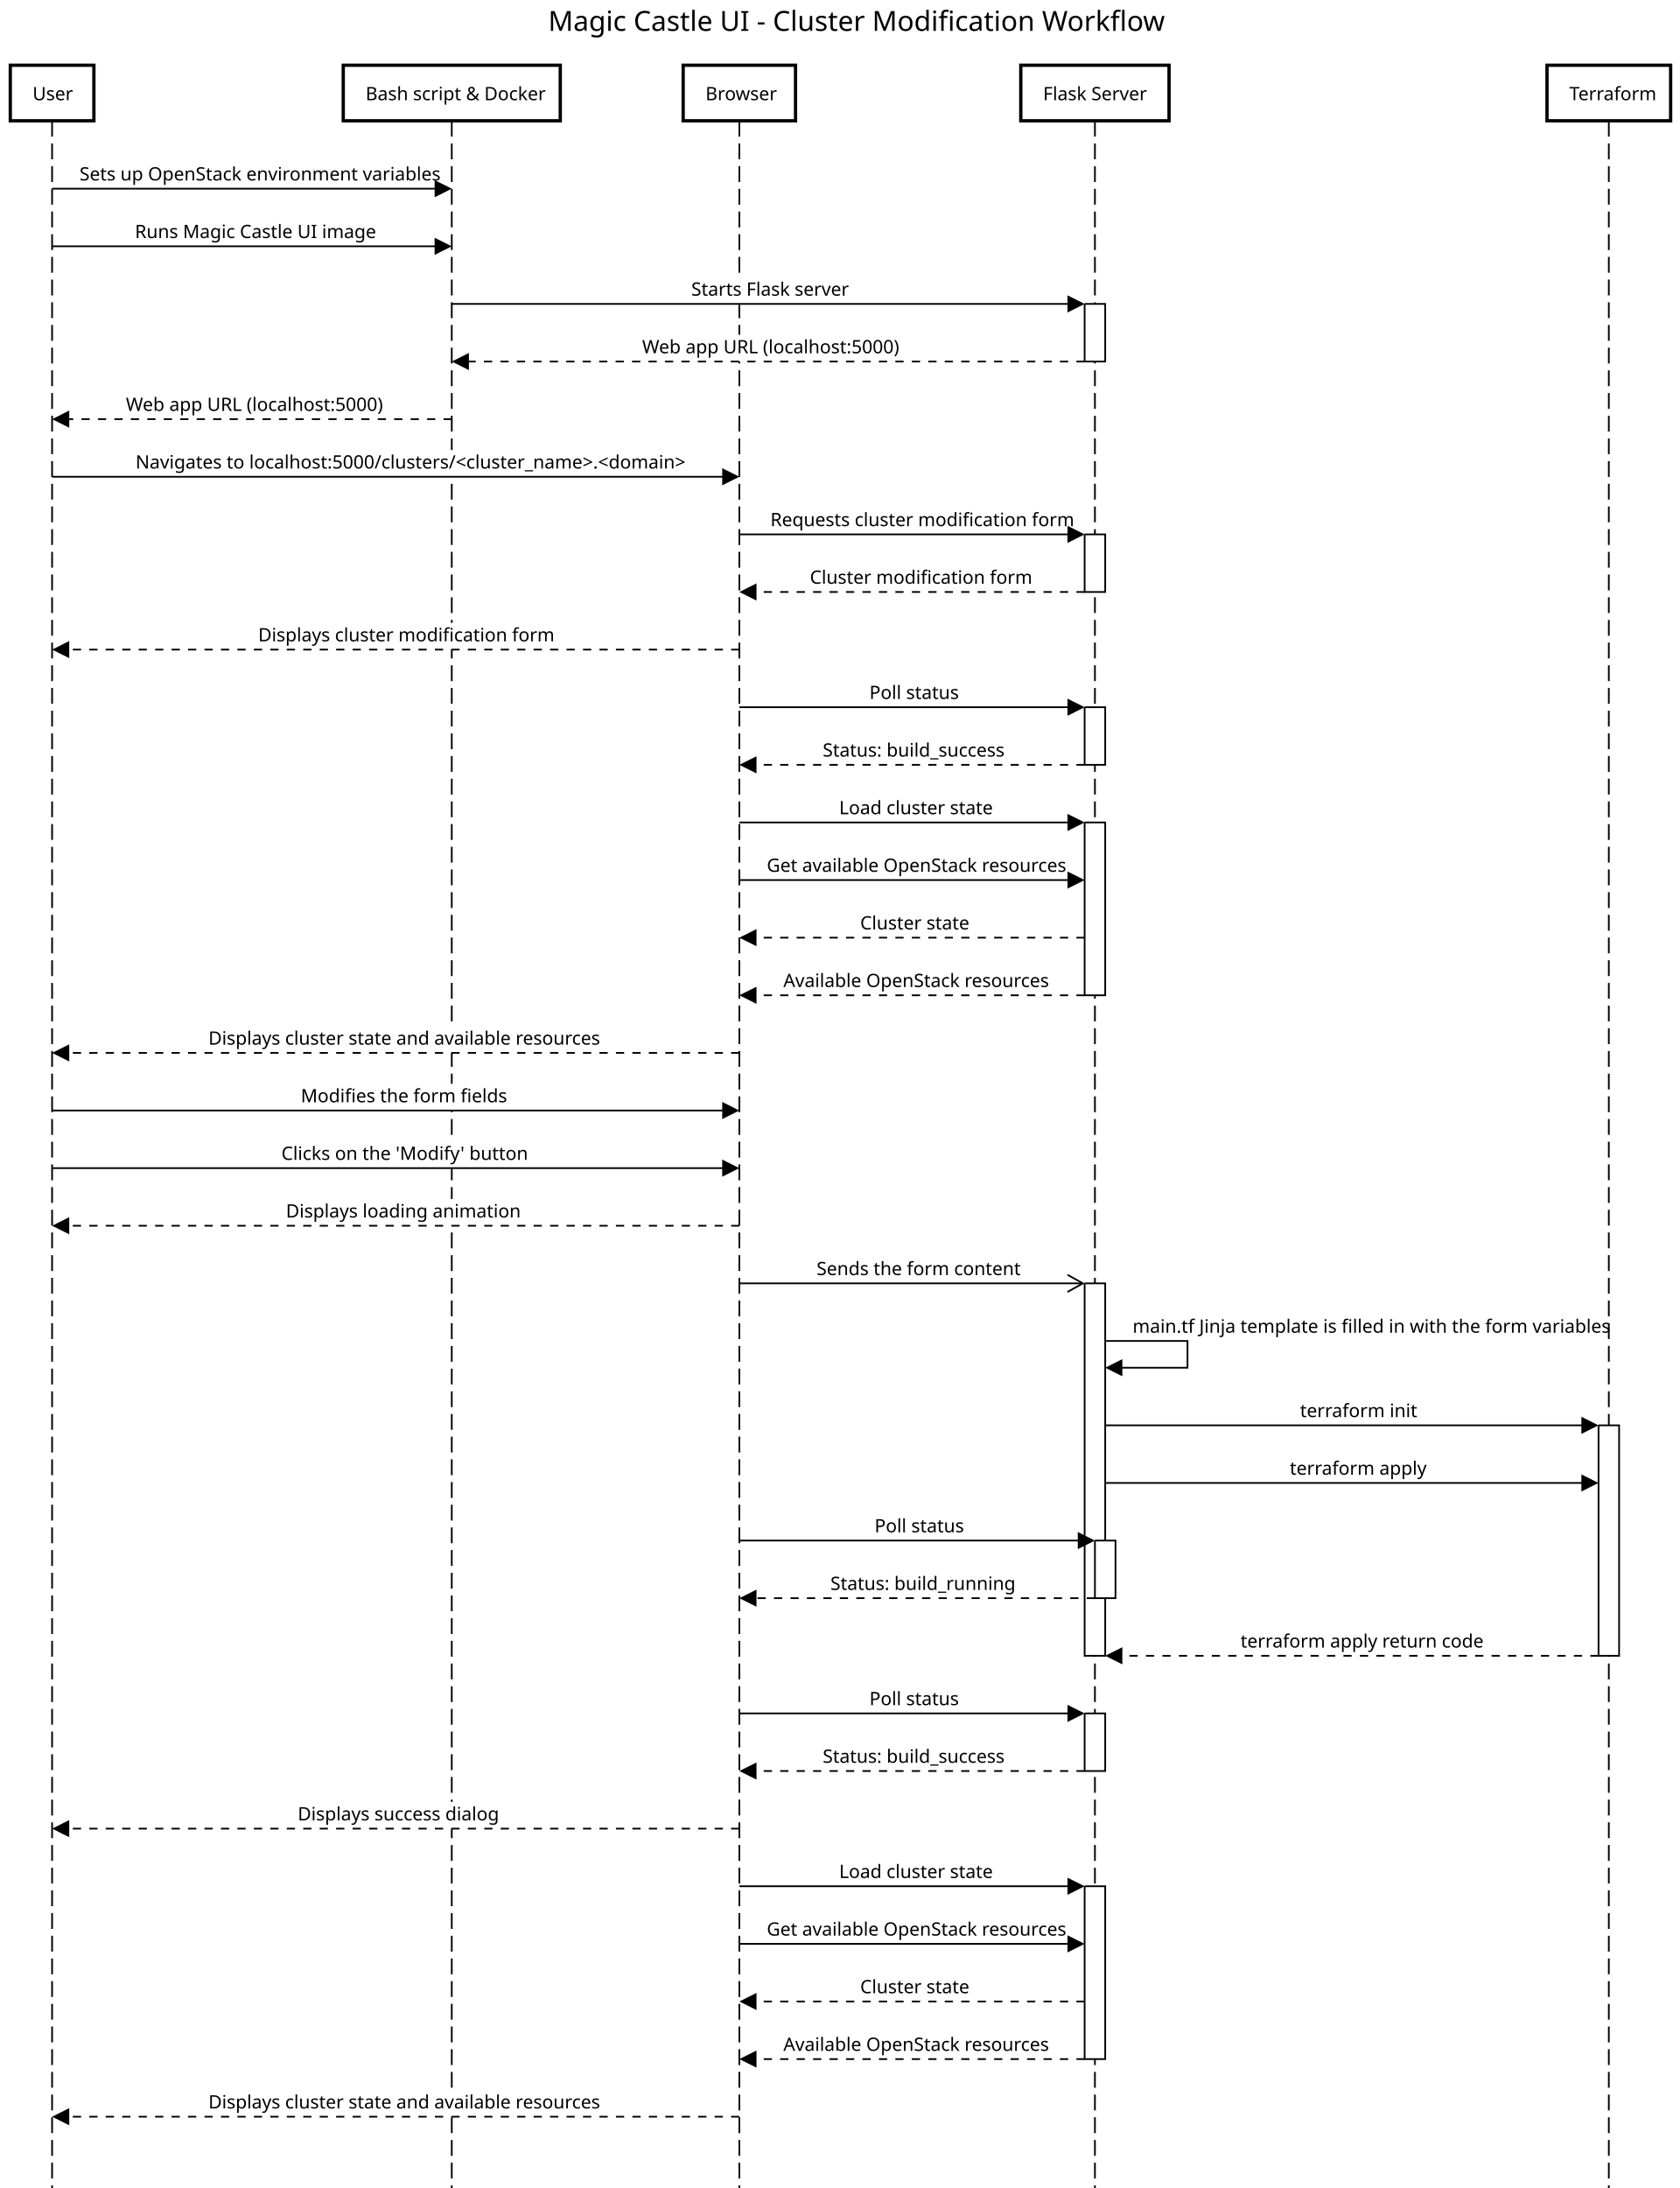
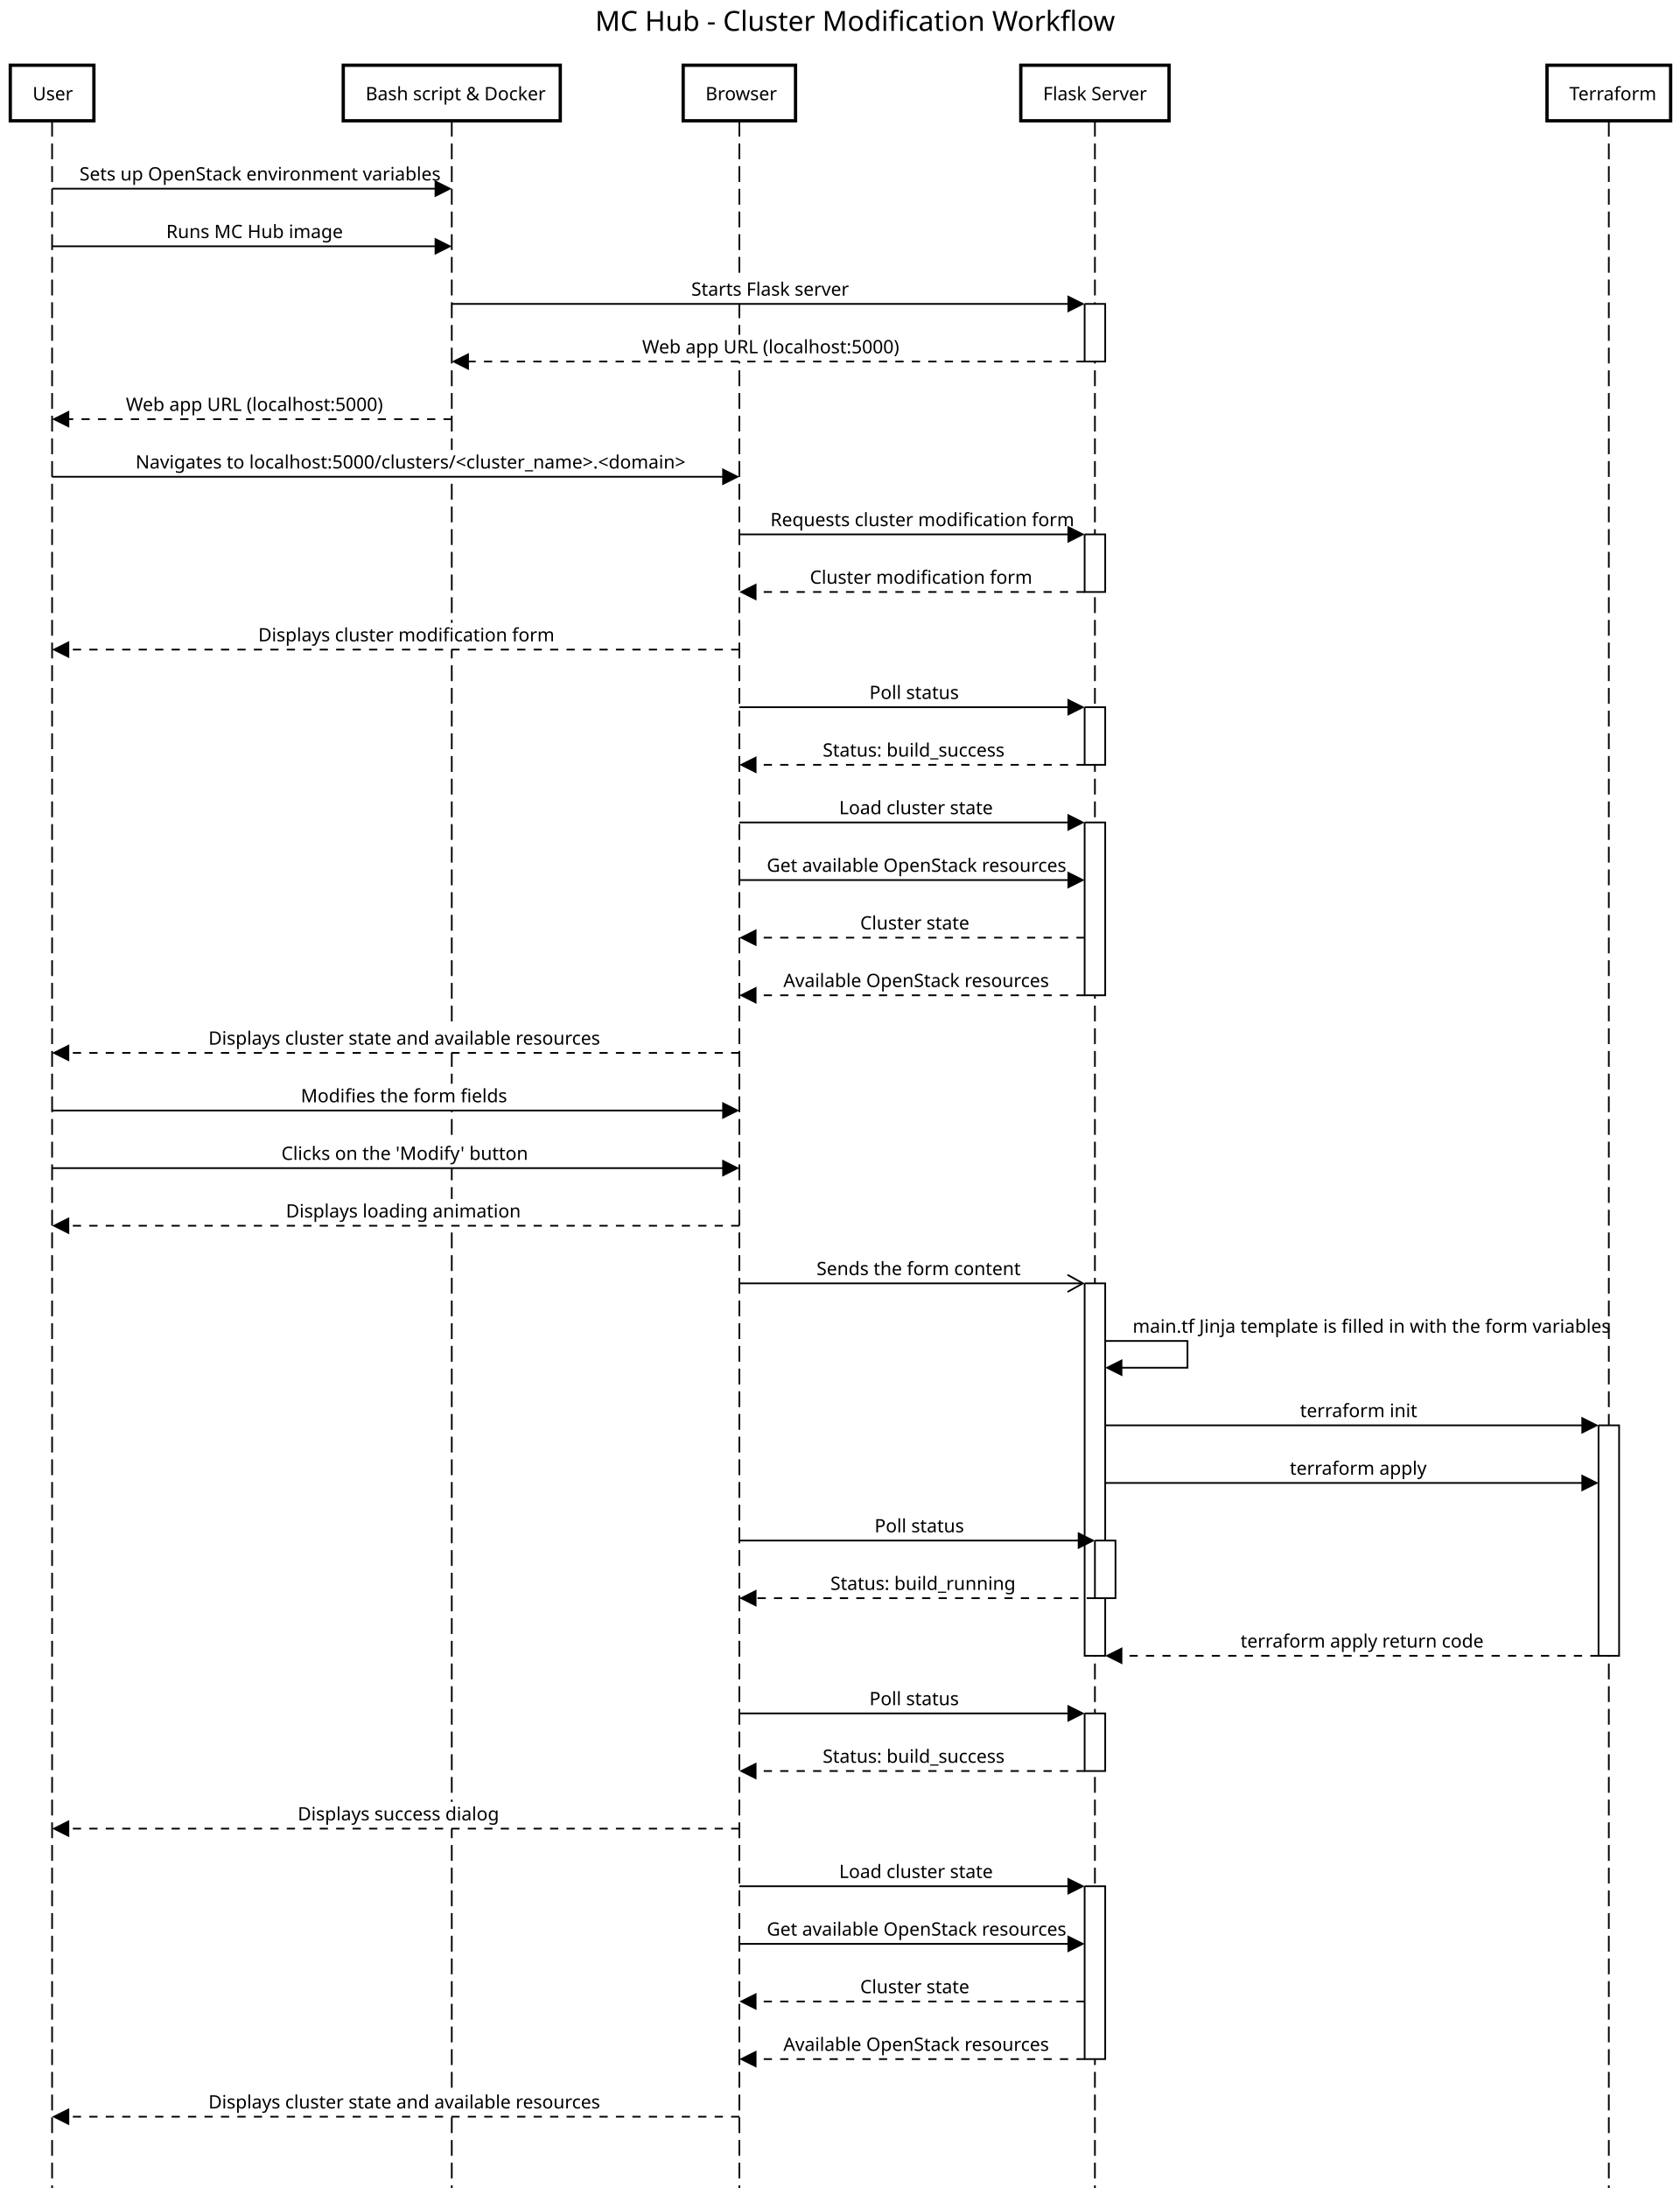
<svg xmlns="http://www.w3.org/2000/svg" version="1.1" width="1334" height="1737">
  <defs />
  <g>
    <g />
    <g />
    <g />
    <g />
    <g />
    <g />
    <g />
    <g />
    <g />
    <g />
    <g />
    <g />
    <g />
    <g />
    <g />
    <g />
    <g />
    <g />
    <g />
    <g />
    <g />
    <g />
    <g />
    <g />
    <g />
    <g />
    <g />
    <g />
    <g />
    <g />
    <g />
    <g />
    <g />
    <g />
    <g>
      <rect fill="white" stroke="none" x="0" y="0" width="1334" height="1737" />
    </g>
    <g>
-       <text fill="black" stroke="none" font-family="sans-serif" font-size="16.5pt" font-style="normal" font-weight="normal" text-decoration="normal" x="435.287" y="24.503" text-anchor="start" dominant-baseline="alphabetic" xml:space="preserve">Magic Castle UI - Cluster Modification Workflow</text>
+       <text fill="black" stroke="none" font-family="sans-serif" font-size="16.5pt" font-style="normal" font-weight="normal" text-decoration="normal" x="472.579" y="24.503" text-anchor="start" dominant-baseline="alphabetic" xml:space="preserve">MC Hub - Cluster Modification Workflow</text>
    </g>
    <g />
    <g>
      <path fill="none" stroke="black" paint-order="fill stroke markers" d=" M 41.367 95.888 L 41.367 1737.576" stroke-miterlimit="10" stroke-width="1.361" stroke-dasharray="12.566,5.445" />
      <path fill="none" stroke="black" paint-order="fill stroke markers" d=" M 358.729 95.888 L 358.729 1737.576" stroke-miterlimit="10" stroke-width="1.361" stroke-dasharray="12.566,5.445" />
      <path fill="none" stroke="black" paint-order="fill stroke markers" d=" M 587.091 95.888 L 587.091 1737.576" stroke-miterlimit="10" stroke-width="1.361" stroke-dasharray="12.566,5.445" />
      <path fill="none" stroke="black" paint-order="fill stroke markers" d=" M 869.427 95.888 L 869.427 1737.576" stroke-miterlimit="10" stroke-width="1.361" stroke-dasharray="12.566,5.445" />
      <path fill="none" stroke="black" paint-order="fill stroke markers" d=" M 1277.493 95.888 L 1277.493 1737.576" stroke-miterlimit="10" stroke-width="1.361" stroke-dasharray="12.566,5.445" />
    </g>
    <g>
      <path fill="none" stroke="none" />
      <g>
        <path fill="white" stroke="black" paint-order="fill stroke markers" d=" M 8.168 51.783 L 74.567 51.783 L 74.567 95.888 L 8.168 95.888 L 8.168 51.783 Z" stroke-miterlimit="10" stroke-width="2.614" stroke-dasharray="" />
      </g>
      <g>
        <g />
        <text fill="black" stroke="none" font-family="sans-serif" font-size="11pt" font-style="normal" font-weight="normal" text-decoration="normal" x="25.891" y="79.552" text-anchor="start" dominant-baseline="alphabetic" xml:space="preserve">User</text>
      </g>
      <path fill="none" stroke="none" />
      <g>
        <path fill="white" stroke="black" paint-order="fill stroke markers" d=" M 272.569 51.783 L 444.888 51.783 L 444.888 95.888 L 272.569 95.888 L 272.569 51.783 Z" stroke-miterlimit="10" stroke-width="2.614" stroke-dasharray="" />
      </g>
      <g>
        <g />
        <text fill="black" stroke="none" font-family="sans-serif" font-size="11pt" font-style="normal" font-weight="normal" text-decoration="normal" x="290.293" y="79.552" text-anchor="start" dominant-baseline="alphabetic" xml:space="preserve">Bash script &amp; Docker</text>
      </g>
      <path fill="none" stroke="none" />
      <g>
        <path fill="white" stroke="black" paint-order="fill stroke markers" d=" M 542.485 51.783 L 631.697 51.783 L 631.697 95.888 L 542.485 95.888 L 542.485 51.783 Z" stroke-miterlimit="10" stroke-width="2.614" stroke-dasharray="" />
      </g>
      <g>
        <g />
        <text fill="black" stroke="none" font-family="sans-serif" font-size="11pt" font-style="normal" font-weight="normal" text-decoration="normal" x="560.208" y="79.552" text-anchor="start" dominant-baseline="alphabetic" xml:space="preserve">Browser</text>
      </g>
      <path fill="none" stroke="none" />
      <g>
        <path fill="white" stroke="black" paint-order="fill stroke markers" d=" M 810.566 51.783 L 928.289 51.783 L 928.289 95.888 L 810.566 95.888 L 810.566 51.783 Z" stroke-miterlimit="10" stroke-width="2.614" stroke-dasharray="" />
      </g>
      <g>
        <g />
        <text fill="black" stroke="none" font-family="sans-serif" font-size="11pt" font-style="normal" font-weight="normal" text-decoration="normal" x="828.289" y="79.552" text-anchor="start" dominant-baseline="alphabetic" xml:space="preserve">Flask Server</text>
      </g>
      <path fill="none" stroke="none" />
      <g>
        <path fill="white" stroke="black" paint-order="fill stroke markers" d=" M 1228.409 51.783 L 1326.577 51.783 L 1326.577 95.888 L 1228.409 95.888 L 1228.409 51.783 Z" stroke-miterlimit="10" stroke-width="2.614" stroke-dasharray="" />
      </g>
      <g>
        <g />
        <text fill="black" stroke="none" font-family="sans-serif" font-size="11pt" font-style="normal" font-weight="normal" text-decoration="normal" x="1246.133" y="79.552" text-anchor="start" dominant-baseline="alphabetic" xml:space="preserve">Terraform</text>
      </g>
    </g>
    <g>
      <path fill="white" stroke="black" paint-order="fill stroke markers" d=" M 861.26 241.271 L 877.595 241.271 L 877.595 287.01 L 861.26 287.01 L 861.26 241.271" stroke-miterlimit="10" stroke-width="1.361" stroke-dasharray="" />
      <path fill="white" stroke="black" paint-order="fill stroke markers" d=" M 861.26 424.225 L 877.595 424.225 L 877.595 469.964 L 861.26 469.964 L 861.26 424.225" stroke-miterlimit="10" stroke-width="1.361" stroke-dasharray="" />
      <path fill="white" stroke="black" paint-order="fill stroke markers" d=" M 861.26 561.441 L 877.595 561.441 L 877.595 607.18 L 861.26 607.18 L 861.26 561.441" stroke-miterlimit="10" stroke-width="1.361" stroke-dasharray="" />
      <path fill="white" stroke="black" paint-order="fill stroke markers" d=" M 861.26 652.918 L 877.595 652.918 L 877.595 790.134 L 861.26 790.134 L 861.26 652.918" stroke-miterlimit="10" stroke-width="1.361" stroke-dasharray="" />
      <path fill="white" stroke="black" paint-order="fill stroke markers" d=" M 861.26 1018.827 L 877.595 1018.827 L 877.595 1314.494 L 861.26 1314.494 L 861.26 1018.827" stroke-miterlimit="10" stroke-width="1.361" stroke-dasharray="" />
      <path fill="white" stroke="black" paint-order="fill stroke markers" d=" M 1269.325 1131.54 L 1285.66 1131.54 L 1285.66 1314.494 L 1269.325 1314.494 L 1269.325 1131.54" stroke-miterlimit="10" stroke-width="1.361" stroke-dasharray="" />
      <path fill="white" stroke="black" paint-order="fill stroke markers" d=" M 869.427 1223.017 L 885.763 1223.017 L 885.763 1268.755 L 869.427 1268.755 L 869.427 1223.017" stroke-miterlimit="10" stroke-width="1.361" stroke-dasharray="" />
      <path fill="white" stroke="black" paint-order="fill stroke markers" d=" M 861.26 1360.232 L 877.595 1360.232 L 877.595 1405.971 L 861.26 1405.971 L 861.26 1360.232" stroke-miterlimit="10" stroke-width="1.361" stroke-dasharray="" />
      <path fill="white" stroke="black" paint-order="fill stroke markers" d=" M 861.26 1497.448 L 877.595 1497.448 L 877.595 1634.664 L 861.26 1634.664 L 861.26 1497.448" stroke-miterlimit="10" stroke-width="1.361" stroke-dasharray="" />
      <g>
        <g>
          <rect fill="white" stroke="none" x="60.697" y="128.558" width="278.701" height="21.236" />
        </g>
        <text fill="black" stroke="none" font-family="sans-serif" font-size="11pt" font-style="normal" font-weight="normal" text-decoration="normal" x="63.148" y="143.26" text-anchor="start" dominant-baseline="alphabetic" xml:space="preserve">Sets up OpenStack environment variables</text>
      </g>
      <g>
        <path fill="none" stroke="black" paint-order="fill stroke markers" d=" M 41.367 149.794 L 356.006 149.794" stroke-miterlimit="10" stroke-width="1.361" stroke-dasharray="" />
        <g transform="translate(358.7288,149.7938) translate(-358.7288,-149.7938)">
          <path fill="black" stroke="none" paint-order="stroke fill markers" d=" M 345.116 142.987 L 358.729 149.794 L 345.116 156.6 Z" />
        </g>
      </g>
      <g>
        <g>
-           <rect fill="white" stroke="none" x="104.717" y="174.297" width="190.663" height="21.236" />
-         </g>
-         <text fill="black" stroke="none" font-family="sans-serif" font-size="11pt" font-style="normal" font-weight="normal" text-decoration="normal" x="107.167" y="188.998" text-anchor="start" dominant-baseline="alphabetic" xml:space="preserve">Runs Magic Castle UI image</text>
+           <rect fill="white" stroke="none" x="129.566" y="174.297" width="140.964" height="21.236" />
+         </g>
+         <text fill="black" stroke="none" font-family="sans-serif" font-size="11pt" font-style="normal" font-weight="normal" text-decoration="normal" x="132.017" y="188.998" text-anchor="start" dominant-baseline="alphabetic" xml:space="preserve">Runs MC Hub image</text>
      </g>
      <g>
        <path fill="none" stroke="black" paint-order="fill stroke markers" d=" M 41.367 195.532 L 356.006 195.532" stroke-miterlimit="10" stroke-width="1.361" stroke-dasharray="" />
        <g transform="translate(358.7288,195.5324) translate(-358.7288,-195.5324)">
          <path fill="black" stroke="none" paint-order="stroke fill markers" d=" M 345.116 188.726 L 358.729 195.532 L 345.116 202.339 Z" />
        </g>
      </g>
      <g>
        <g>
          <rect fill="white" stroke="none" x="546.449" y="220.035" width="127.091" height="21.236" />
        </g>
        <text fill="black" stroke="none" font-family="sans-serif" font-size="11pt" font-style="normal" font-weight="normal" text-decoration="normal" x="548.899" y="234.737" text-anchor="start" dominant-baseline="alphabetic" xml:space="preserve">Starts Flask server</text>
      </g>
      <g>
        <path fill="none" stroke="black" paint-order="fill stroke markers" d=" M 358.729 241.271 L 858.537 241.271" stroke-miterlimit="10" stroke-width="1.361" stroke-dasharray="" />
        <g transform="translate(861.2598,241.271) translate(-861.2598,-241.271)">
          <path fill="black" stroke="none" paint-order="stroke fill markers" d=" M 847.647 234.465 L 861.26 241.271 L 847.647 248.077 Z" />
        </g>
      </g>
      <g>
        <g>
          <rect fill="white" stroke="none" x="507.447" y="265.774" width="205.094" height="21.236" />
        </g>
        <text fill="black" stroke="none" font-family="sans-serif" font-size="11pt" font-style="normal" font-weight="normal" text-decoration="normal" x="509.898" y="280.475" text-anchor="start" dominant-baseline="alphabetic" xml:space="preserve">Web app URL (localhost:5000)</text>
      </g>
      <g>
        <path fill="none" stroke="black" paint-order="fill stroke markers" d=" M 861.26 287.01 L 361.451 287.01" stroke-miterlimit="10" stroke-width="1.361" stroke-dasharray="6.534" />
        <g transform="translate(358.7288,287.0095) translate(-358.7288,-287.0095)">
          <path fill="black" stroke="none" paint-order="stroke fill markers" d=" M 372.341 280.203 L 358.729 287.01 L 372.341 293.816 Z" />
        </g>
      </g>
      <g>
        <g>
          <rect fill="white" stroke="none" x="97.501" y="311.512" width="205.094" height="21.236" />
        </g>
        <text fill="black" stroke="none" font-family="sans-serif" font-size="11pt" font-style="normal" font-weight="normal" text-decoration="normal" x="99.951" y="326.214" text-anchor="start" dominant-baseline="alphabetic" xml:space="preserve">Web app URL (localhost:5000)</text>
      </g>
      <g>
        <path fill="none" stroke="black" paint-order="fill stroke markers" d=" M 358.729 332.748 L 44.09 332.748" stroke-miterlimit="10" stroke-width="1.361" stroke-dasharray="6.534" />
        <g transform="translate(41.36731,332.7481) translate(-41.36731,-332.7481)">
          <path fill="black" stroke="none" paint-order="stroke fill markers" d=" M 54.98 325.942 L 41.367 332.748 L 54.98 339.554 Z" />
        </g>
      </g>
      <g>
        <g>
          <rect fill="white" stroke="none" x="105.197" y="357.251" width="418.064" height="21.236" />
        </g>
        <text fill="black" stroke="none" font-family="sans-serif" font-size="11pt" font-style="normal" font-weight="normal" text-decoration="normal" x="107.647" y="371.953" text-anchor="start" dominant-baseline="alphabetic" xml:space="preserve">Navigates to localhost:5000/clusters/&lt;cluster_name&gt;.&lt;domain&gt;</text>
      </g>
      <g>
        <path fill="none" stroke="black" paint-order="fill stroke markers" d=" M 41.367 378.487 L 584.368 378.487" stroke-miterlimit="10" stroke-width="1.361" stroke-dasharray="" />
        <g transform="translate(587.0909,378.4867) translate(-587.0909,-378.4867)">
          <path fill="black" stroke="none" paint-order="stroke fill markers" d=" M 573.478 371.68 L 587.091 378.487 L 573.478 385.293 Z" />
        </g>
      </g>
      <g>
        <g>
          <rect fill="white" stroke="none" x="609.288" y="402.989" width="229.775" height="21.236" />
        </g>
        <text fill="black" stroke="none" font-family="sans-serif" font-size="11pt" font-style="normal" font-weight="normal" text-decoration="normal" x="611.738" y="417.691" text-anchor="start" dominant-baseline="alphabetic" xml:space="preserve">Requests cluster modification form</text>
      </g>
      <g>
        <path fill="none" stroke="black" paint-order="fill stroke markers" d=" M 587.091 424.225 L 858.537 424.225" stroke-miterlimit="10" stroke-width="1.361" stroke-dasharray="" />
        <g transform="translate(861.2598,424.2252) translate(-861.2598,-424.2252)">
          <path fill="black" stroke="none" paint-order="stroke fill markers" d=" M 847.647 417.419 L 861.26 424.225 L 847.647 431.032 Z" />
        </g>
      </g>
      <g>
        <g>
          <rect fill="white" stroke="none" x="640.662" y="448.728" width="167.026" height="21.236" />
        </g>
        <text fill="black" stroke="none" font-family="sans-serif" font-size="11pt" font-style="normal" font-weight="normal" text-decoration="normal" x="643.112" y="463.43" text-anchor="start" dominant-baseline="alphabetic" xml:space="preserve">Cluster modification form</text>
      </g>
      <g>
        <path fill="none" stroke="black" paint-order="fill stroke markers" d=" M 861.26 469.964 L 589.813 469.964" stroke-miterlimit="10" stroke-width="1.361" stroke-dasharray="6.534" />
        <g transform="translate(587.0909,469.9638) translate(-587.0909,-469.9638)">
          <path fill="black" stroke="none" paint-order="stroke fill markers" d=" M 600.704 463.157 L 587.091 469.964 L 600.704 476.77 Z" />
        </g>
      </g>
      <g>
        <g>
          <rect fill="white" stroke="none" x="202.609" y="494.467" width="223.24" height="21.236" />
        </g>
        <text fill="black" stroke="none" font-family="sans-serif" font-size="11pt" font-style="normal" font-weight="normal" text-decoration="normal" x="205.06" y="509.168" text-anchor="start" dominant-baseline="alphabetic" xml:space="preserve">Displays cluster modification form</text>
      </g>
      <g>
        <path fill="none" stroke="black" paint-order="fill stroke markers" d=" M 587.091 515.702 L 44.09 515.702" stroke-miterlimit="10" stroke-width="1.361" stroke-dasharray="6.534" />
        <g transform="translate(41.36731,515.7024) translate(-41.36731,-515.7024)">
          <path fill="black" stroke="none" paint-order="stroke fill markers" d=" M 54.98 508.896 L 41.367 515.702 L 54.98 522.509 Z" />
        </g>
      </g>
      <g>
        <g>
          <rect fill="white" stroke="none" x="687.91" y="540.205" width="72.531" height="21.236" />
        </g>
        <text fill="black" stroke="none" font-family="sans-serif" font-size="11pt" font-style="normal" font-weight="normal" text-decoration="normal" x="690.36" y="554.907" text-anchor="start" dominant-baseline="alphabetic" xml:space="preserve">Poll status</text>
      </g>
      <g>
        <path fill="none" stroke="black" paint-order="fill stroke markers" d=" M 587.091 561.441 L 858.537 561.441" stroke-miterlimit="10" stroke-width="1.361" stroke-dasharray="" />
        <g transform="translate(861.2598,561.4409) translate(-861.2598,-561.4409)">
          <path fill="black" stroke="none" paint-order="stroke fill markers" d=" M 847.647 554.635 L 861.26 561.441 L 847.647 568.247 Z" />
        </g>
      </g>
      <g>
        <g>
          <rect fill="white" stroke="none" x="650.83" y="585.944" width="146.69" height="21.236" />
        </g>
        <text fill="black" stroke="none" font-family="sans-serif" font-size="11pt" font-style="normal" font-weight="normal" text-decoration="normal" x="653.281" y="600.645" text-anchor="start" dominant-baseline="alphabetic" xml:space="preserve">Status: build_success</text>
      </g>
      <g>
        <path fill="none" stroke="black" paint-order="fill stroke markers" d=" M 861.26 607.18 L 589.813 607.18" stroke-miterlimit="10" stroke-width="1.361" stroke-dasharray="6.534" />
        <g transform="translate(587.0909,607.1795) translate(-587.0909,-607.1795)">
          <path fill="black" stroke="none" paint-order="stroke fill markers" d=" M 600.704 600.373 L 587.091 607.18 L 600.704 613.986 Z" />
        </g>
      </g>
      <g>
        <g>
          <rect fill="white" stroke="none" x="663.865" y="631.682" width="120.62" height="21.236" />
        </g>
        <text fill="black" stroke="none" font-family="sans-serif" font-size="11pt" font-style="normal" font-weight="normal" text-decoration="normal" x="666.316" y="646.384" text-anchor="start" dominant-baseline="alphabetic" xml:space="preserve">Load cluster state</text>
      </g>
      <g>
        <path fill="none" stroke="black" paint-order="fill stroke markers" d=" M 587.091 652.918 L 858.537 652.918" stroke-miterlimit="10" stroke-width="1.361" stroke-dasharray="" />
        <g transform="translate(861.2598,652.9181) translate(-861.2598,-652.9181)">
          <path fill="black" stroke="none" paint-order="stroke fill markers" d=" M 847.647 646.112 L 861.26 652.918 L 847.647 659.724 Z" />
        </g>
      </g>
      <g>
        <g>
          <rect fill="white" stroke="none" x="606.421" y="677.421" width="235.509" height="21.236" />
        </g>
        <text fill="black" stroke="none" font-family="sans-serif" font-size="11pt" font-style="normal" font-weight="normal" text-decoration="normal" x="608.871" y="692.123" text-anchor="start" dominant-baseline="alphabetic" xml:space="preserve">Get available OpenStack resources</text>
      </g>
      <g>
        <path fill="none" stroke="black" paint-order="fill stroke markers" d=" M 587.091 698.657 L 858.537 698.657" stroke-miterlimit="10" stroke-width="1.361" stroke-dasharray="" />
        <g transform="translate(861.2598,698.6566) translate(-861.2598,-698.6566)">
          <path fill="black" stroke="none" paint-order="stroke fill markers" d=" M 847.647 691.85 L 861.26 698.657 L 847.647 705.463 Z" />
        </g>
      </g>
      <g>
        <g>
          <rect fill="white" stroke="none" x="680.58" y="723.159" width="87.191" height="21.236" />
        </g>
        <text fill="black" stroke="none" font-family="sans-serif" font-size="11pt" font-style="normal" font-weight="normal" text-decoration="normal" x="683.03" y="737.861" text-anchor="start" dominant-baseline="alphabetic" xml:space="preserve">Cluster state</text>
      </g>
      <g>
        <path fill="none" stroke="black" paint-order="fill stroke markers" d=" M 861.26 744.395 L 589.813 744.395" stroke-miterlimit="10" stroke-width="1.361" stroke-dasharray="6.534" />
        <g transform="translate(587.0909,744.3952) translate(-587.0909,-744.3952)">
          <path fill="black" stroke="none" paint-order="stroke fill markers" d=" M 600.704 737.589 L 587.091 744.395 L 600.704 751.202 Z" />
        </g>
      </g>
      <g>
        <g>
          <rect fill="white" stroke="none" x="619.592" y="768.898" width="209.167" height="21.236" />
        </g>
        <text fill="black" stroke="none" font-family="sans-serif" font-size="11pt" font-style="normal" font-weight="normal" text-decoration="normal" x="622.042" y="783.6" text-anchor="start" dominant-baseline="alphabetic" xml:space="preserve">Available OpenStack resources</text>
      </g>
      <g>
        <path fill="none" stroke="black" paint-order="fill stroke markers" d=" M 861.26 790.134 L 589.813 790.134" stroke-miterlimit="10" stroke-width="1.361" stroke-dasharray="6.534" />
        <g transform="translate(587.0909,790.1338) translate(-587.0909,-790.1338)">
          <path fill="black" stroke="none" paint-order="stroke fill markers" d=" M 600.704 783.327 L 587.091 790.134 L 600.704 796.94 Z" />
        </g>
      </g>
      <g>
        <g>
          <rect fill="white" stroke="none" x="163.071" y="814.637" width="302.316" height="21.236" />
        </g>
        <text fill="black" stroke="none" font-family="sans-serif" font-size="11pt" font-style="normal" font-weight="normal" text-decoration="normal" x="165.521" y="829.338" text-anchor="start" dominant-baseline="alphabetic" xml:space="preserve">Displays cluster state and available resources</text>
      </g>
      <g>
        <path fill="none" stroke="black" paint-order="fill stroke markers" d=" M 587.091 835.872 L 44.09 835.872" stroke-miterlimit="10" stroke-width="1.361" stroke-dasharray="6.534" />
        <g transform="translate(41.36731,835.8724) translate(-41.36731,-835.8724)">
          <path fill="black" stroke="none" paint-order="stroke fill markers" d=" M 54.98 829.066 L 41.367 835.872 L 54.98 842.679 Z" />
        </g>
      </g>
      <g>
        <g>
          <rect fill="white" stroke="none" x="236.414" y="860.375" width="155.631" height="21.236" />
        </g>
        <text fill="black" stroke="none" font-family="sans-serif" font-size="11pt" font-style="normal" font-weight="normal" text-decoration="normal" x="238.864" y="875.077" text-anchor="start" dominant-baseline="alphabetic" xml:space="preserve">Modifies the form fields</text>
      </g>
      <g>
        <path fill="none" stroke="black" paint-order="fill stroke markers" d=" M 41.367 881.611 L 584.368 881.611" stroke-miterlimit="10" stroke-width="1.361" stroke-dasharray="" />
        <g transform="translate(587.0909,881.6109) translate(-587.0909,-881.6109)">
          <path fill="black" stroke="none" paint-order="stroke fill markers" d=" M 573.478 874.805 L 587.091 881.611 L 573.478 888.417 Z" />
        </g>
      </g>
      <g>
        <g>
          <rect fill="white" stroke="none" x="220.977" y="906.114" width="186.504" height="21.236" />
        </g>
        <text fill="black" stroke="none" font-family="sans-serif" font-size="11pt" font-style="normal" font-weight="normal" text-decoration="normal" x="223.427" y="920.815" text-anchor="start" dominant-baseline="alphabetic" xml:space="preserve">Clicks on the 'Modify' button</text>
      </g>
      <g>
        <path fill="none" stroke="black" paint-order="fill stroke markers" d=" M 41.367 927.349 L 584.368 927.349" stroke-miterlimit="10" stroke-width="1.361" stroke-dasharray="" />
        <g transform="translate(587.0909,927.3495) translate(-587.0909,-927.3495)">
          <path fill="black" stroke="none" paint-order="stroke fill markers" d=" M 573.478 920.543 L 587.091 927.349 L 573.478 934.156 Z" />
        </g>
      </g>
      <g>
        <g>
          <rect fill="white" stroke="none" x="224.585" y="951.852" width="179.288" height="21.236" />
        </g>
        <text fill="black" stroke="none" font-family="sans-serif" font-size="11pt" font-style="normal" font-weight="normal" text-decoration="normal" x="227.035" y="966.554" text-anchor="start" dominant-baseline="alphabetic" xml:space="preserve">Displays loading animation</text>
      </g>
      <g>
        <path fill="none" stroke="black" paint-order="fill stroke markers" d=" M 587.091 973.088 L 44.09 973.088" stroke-miterlimit="10" stroke-width="1.361" stroke-dasharray="6.534" />
        <g transform="translate(41.36731,973.0881) translate(-41.36731,-973.0881)">
          <path fill="black" stroke="none" paint-order="stroke fill markers" d=" M 54.98 966.282 L 41.367 973.088 L 54.98 979.894 Z" />
        </g>
      </g>
      <g>
        <g>
          <rect fill="white" stroke="none" x="645.938" y="997.591" width="156.475" height="21.236" />
        </g>
        <text fill="black" stroke="none" font-family="sans-serif" font-size="11pt" font-style="normal" font-weight="normal" text-decoration="normal" x="648.388" y="1012.293" text-anchor="start" dominant-baseline="alphabetic" xml:space="preserve">Sends the form content</text>
      </g>
      <g>
        <path fill="none" stroke="black" paint-order="fill stroke markers" d=" M 587.091 1018.827 L 858.537 1018.827" stroke-miterlimit="10" stroke-width="1.361" stroke-dasharray="" />
        <g transform="translate(861.2598,1018.827) translate(-861.2598,-1018.827)">
          <path fill="none" stroke="black" paint-order="fill stroke markers" d=" M 847.647 1012.02 L 859.899 1018.827 L 847.647 1025.633" stroke-miterlimit="10" stroke-width="1.361" />
        </g>
      </g>
      <g>
        <g>
          <rect fill="white" stroke="none" x="896.925" y="1043.329" width="358.515" height="21.236" />
        </g>
        <text fill="black" stroke="none" font-family="sans-serif" font-size="11pt" font-style="normal" font-weight="normal" text-decoration="normal" x="899.375" y="1058.031" text-anchor="start" dominant-baseline="alphabetic" xml:space="preserve">main.tf Jinja template is filled in with the form variables</text>
      </g>
      <g>
        <path fill="none" stroke="black" paint-order="fill stroke markers" d=" M 877.595 1064.565 L 942.936 1064.565 L 942.936 1085.801 L 880.318 1085.801" stroke-miterlimit="10" stroke-width="1.361" stroke-dasharray="" />
        <g transform="translate(877.595,1085.801) translate(-877.595,-1085.801)">
          <path fill="black" stroke="none" paint-order="stroke fill markers" d=" M 891.208 1078.995 L 877.595 1085.801 L 891.208 1092.607 Z" />
        </g>
      </g>
      <g>
        <g>
          <rect fill="white" stroke="none" x="1029.872" y="1110.304" width="87.177" height="21.236" />
        </g>
        <text fill="black" stroke="none" font-family="sans-serif" font-size="11pt" font-style="normal" font-weight="normal" text-decoration="normal" x="1032.322" y="1125.005" text-anchor="start" dominant-baseline="alphabetic" xml:space="preserve">terraform init</text>
      </g>
      <g>
        <path fill="none" stroke="black" paint-order="fill stroke markers" d=" M 877.595 1131.54 L 1266.603 1131.54" stroke-miterlimit="10" stroke-width="1.361" stroke-dasharray="" />
        <g transform="translate(1269.325,1131.54) translate(-1269.325,-1131.54)">
          <path fill="black" stroke="none" paint-order="stroke fill markers" d=" M 1255.713 1124.733 L 1269.325 1131.54 L 1255.713 1138.346 Z" />
        </g>
      </g>
      <g>
        <g>
          <rect fill="white" stroke="none" x="1021.719" y="1156.042" width="103.483" height="21.236" />
        </g>
        <text fill="black" stroke="none" font-family="sans-serif" font-size="11pt" font-style="normal" font-weight="normal" text-decoration="normal" x="1024.169" y="1170.744" text-anchor="start" dominant-baseline="alphabetic" xml:space="preserve">terraform apply</text>
      </g>
      <g>
        <path fill="none" stroke="black" paint-order="fill stroke markers" d=" M 877.595 1177.278 L 1266.603 1177.278" stroke-miterlimit="10" stroke-width="1.361" stroke-dasharray="" />
        <g transform="translate(1269.325,1177.278) translate(-1269.325,-1177.278)">
          <path fill="black" stroke="none" paint-order="stroke fill markers" d=" M 1255.713 1170.472 L 1269.325 1177.278 L 1255.713 1184.084 Z" />
        </g>
      </g>
      <g>
        <g>
          <rect fill="white" stroke="none" x="691.994" y="1201.781" width="72.531" height="21.236" />
        </g>
        <text fill="black" stroke="none" font-family="sans-serif" font-size="11pt" font-style="normal" font-weight="normal" text-decoration="normal" x="694.444" y="1216.483" text-anchor="start" dominant-baseline="alphabetic" xml:space="preserve">Poll status</text>
      </g>
      <g>
        <path fill="none" stroke="black" paint-order="fill stroke markers" d=" M 587.091 1223.017 L 866.705 1223.017" stroke-miterlimit="10" stroke-width="1.361" stroke-dasharray="" />
        <g transform="translate(869.4274,1223.017) translate(-869.4274,-1223.017)">
          <path fill="black" stroke="none" paint-order="stroke fill markers" d=" M 855.815 1216.21 L 869.427 1223.017 L 855.815 1229.823 Z" />
        </g>
      </g>
      <g>
        <g>
          <rect fill="white" stroke="none" x="656.94" y="1247.519" width="142.639" height="21.236" />
        </g>
        <text fill="black" stroke="none" font-family="sans-serif" font-size="11pt" font-style="normal" font-weight="normal" text-decoration="normal" x="659.39" y="1262.221" text-anchor="start" dominant-baseline="alphabetic" xml:space="preserve">Status: build_running</text>
      </g>
      <g>
        <path fill="none" stroke="black" paint-order="fill stroke markers" d=" M 869.427 1268.755 L 589.813 1268.755" stroke-miterlimit="10" stroke-width="1.361" stroke-dasharray="6.534" />
        <g transform="translate(587.0909,1268.755) translate(-587.0909,-1268.755)">
          <path fill="black" stroke="none" paint-order="stroke fill markers" d=" M 600.704 1261.949 L 587.091 1268.755 L 600.704 1275.562 Z" />
        </g>
      </g>
      <g>
        <g>
          <rect fill="white" stroke="none" x="982.603" y="1293.258" width="181.715" height="21.236" />
        </g>
        <text fill="black" stroke="none" font-family="sans-serif" font-size="11pt" font-style="normal" font-weight="normal" text-decoration="normal" x="985.053" y="1307.96" text-anchor="start" dominant-baseline="alphabetic" xml:space="preserve">terraform apply return code</text>
      </g>
      <g>
        <path fill="none" stroke="black" paint-order="fill stroke markers" d=" M 1269.325 1314.494 L 880.318 1314.494" stroke-miterlimit="10" stroke-width="1.361" stroke-dasharray="6.534" />
        <g transform="translate(877.595,1314.494) translate(-877.595,-1314.494)">
          <path fill="black" stroke="none" paint-order="stroke fill markers" d=" M 891.208 1307.687 L 877.595 1314.494 L 891.208 1321.3 Z" />
        </g>
      </g>
      <g>
        <g>
          <rect fill="white" stroke="none" x="687.91" y="1338.997" width="72.531" height="21.236" />
        </g>
        <text fill="black" stroke="none" font-family="sans-serif" font-size="11pt" font-style="normal" font-weight="normal" text-decoration="normal" x="690.36" y="1353.698" text-anchor="start" dominant-baseline="alphabetic" xml:space="preserve">Poll status</text>
      </g>
      <g>
        <path fill="none" stroke="black" paint-order="fill stroke markers" d=" M 587.091 1360.232 L 858.537 1360.232" stroke-miterlimit="10" stroke-width="1.361" stroke-dasharray="" />
        <g transform="translate(861.2598,1360.232) translate(-861.2598,-1360.232)">
          <path fill="black" stroke="none" paint-order="stroke fill markers" d=" M 847.647 1353.426 L 861.26 1360.232 L 847.647 1367.039 Z" />
        </g>
      </g>
      <g>
        <g>
          <rect fill="white" stroke="none" x="650.83" y="1384.735" width="146.69" height="21.236" />
        </g>
        <text fill="black" stroke="none" font-family="sans-serif" font-size="11pt" font-style="normal" font-weight="normal" text-decoration="normal" x="653.281" y="1399.437" text-anchor="start" dominant-baseline="alphabetic" xml:space="preserve">Status: build_success</text>
      </g>
      <g>
        <path fill="none" stroke="black" paint-order="fill stroke markers" d=" M 861.26 1405.971 L 589.813 1405.971" stroke-miterlimit="10" stroke-width="1.361" stroke-dasharray="6.534" />
        <g transform="translate(587.0909,1405.971) translate(-587.0909,-1405.971)">
          <path fill="black" stroke="none" paint-order="stroke fill markers" d=" M 600.704 1399.165 L 587.091 1405.971 L 600.704 1412.777 Z" />
        </g>
      </g>
      <g>
        <g>
          <rect fill="white" stroke="none" x="233.966" y="1430.474" width="160.527" height="21.236" />
        </g>
        <text fill="black" stroke="none" font-family="sans-serif" font-size="11pt" font-style="normal" font-weight="normal" text-decoration="normal" x="236.416" y="1445.175" text-anchor="start" dominant-baseline="alphabetic" xml:space="preserve">Displays success dialog</text>
      </g>
      <g>
        <path fill="none" stroke="black" paint-order="fill stroke markers" d=" M 587.091 1451.71 L 44.09 1451.71" stroke-miterlimit="10" stroke-width="1.361" stroke-dasharray="6.534" />
        <g transform="translate(41.36731,1451.71) translate(-41.36731,-1451.71)">
          <path fill="black" stroke="none" paint-order="stroke fill markers" d=" M 54.98 1444.903 L 41.367 1451.71 L 54.98 1458.516 Z" />
        </g>
      </g>
      <g>
        <g>
          <rect fill="white" stroke="none" x="663.865" y="1476.212" width="120.62" height="21.236" />
        </g>
        <text fill="black" stroke="none" font-family="sans-serif" font-size="11pt" font-style="normal" font-weight="normal" text-decoration="normal" x="666.316" y="1490.914" text-anchor="start" dominant-baseline="alphabetic" xml:space="preserve">Load cluster state</text>
      </g>
      <g>
        <path fill="none" stroke="black" paint-order="fill stroke markers" d=" M 587.091 1497.448 L 858.537 1497.448" stroke-miterlimit="10" stroke-width="1.361" stroke-dasharray="" />
        <g transform="translate(861.2598,1497.448) translate(-861.2598,-1497.448)">
          <path fill="black" stroke="none" paint-order="stroke fill markers" d=" M 847.647 1490.642 L 861.26 1497.448 L 847.647 1504.254 Z" />
        </g>
      </g>
      <g>
        <g>
          <rect fill="white" stroke="none" x="606.421" y="1521.951" width="235.509" height="21.236" />
        </g>
        <text fill="black" stroke="none" font-family="sans-serif" font-size="11pt" font-style="normal" font-weight="normal" text-decoration="normal" x="608.871" y="1536.653" text-anchor="start" dominant-baseline="alphabetic" xml:space="preserve">Get available OpenStack resources</text>
      </g>
      <g>
        <path fill="none" stroke="black" paint-order="fill stroke markers" d=" M 587.091 1543.187 L 858.537 1543.187" stroke-miterlimit="10" stroke-width="1.361" stroke-dasharray="" />
        <g transform="translate(861.2598,1543.187) translate(-861.2598,-1543.187)">
          <path fill="black" stroke="none" paint-order="stroke fill markers" d=" M 847.647 1536.38 L 861.26 1543.187 L 847.647 1549.993 Z" />
        </g>
      </g>
      <g>
        <g>
          <rect fill="white" stroke="none" x="680.58" y="1567.689" width="87.191" height="21.236" />
        </g>
        <text fill="black" stroke="none" font-family="sans-serif" font-size="11pt" font-style="normal" font-weight="normal" text-decoration="normal" x="683.03" y="1582.391" text-anchor="start" dominant-baseline="alphabetic" xml:space="preserve">Cluster state</text>
      </g>
      <g>
        <path fill="none" stroke="black" paint-order="fill stroke markers" d=" M 861.26 1588.925 L 589.813 1588.925" stroke-miterlimit="10" stroke-width="1.361" stroke-dasharray="6.534" />
        <g transform="translate(587.0909,1588.925) translate(-587.0909,-1588.925)">
          <path fill="black" stroke="none" paint-order="stroke fill markers" d=" M 600.704 1582.119 L 587.091 1588.925 L 600.704 1595.732 Z" />
        </g>
      </g>
      <g>
        <g>
          <rect fill="white" stroke="none" x="619.592" y="1613.428" width="209.167" height="21.236" />
        </g>
        <text fill="black" stroke="none" font-family="sans-serif" font-size="11pt" font-style="normal" font-weight="normal" text-decoration="normal" x="622.042" y="1628.13" text-anchor="start" dominant-baseline="alphabetic" xml:space="preserve">Available OpenStack resources</text>
      </g>
      <g>
        <path fill="none" stroke="black" paint-order="fill stroke markers" d=" M 861.26 1634.664 L 589.813 1634.664" stroke-miterlimit="10" stroke-width="1.361" stroke-dasharray="6.534" />
        <g transform="translate(587.0909,1634.664) translate(-587.0909,-1634.664)">
          <path fill="black" stroke="none" paint-order="stroke fill markers" d=" M 600.704 1627.857 L 587.091 1634.664 L 600.704 1641.47 Z" />
        </g>
      </g>
      <g>
        <g>
          <rect fill="white" stroke="none" x="163.071" y="1659.167" width="302.316" height="21.236" />
        </g>
        <text fill="black" stroke="none" font-family="sans-serif" font-size="11pt" font-style="normal" font-weight="normal" text-decoration="normal" x="165.521" y="1673.868" text-anchor="start" dominant-baseline="alphabetic" xml:space="preserve">Displays cluster state and available resources</text>
      </g>
      <g>
        <path fill="none" stroke="black" paint-order="fill stroke markers" d=" M 587.091 1680.402 L 44.09 1680.402" stroke-miterlimit="10" stroke-width="1.361" stroke-dasharray="6.534" />
        <g transform="translate(41.36731,1680.402) translate(-41.36731,-1680.402)">
          <path fill="black" stroke="none" paint-order="stroke fill markers" d=" M 54.98 1673.596 L 41.367 1680.402 L 54.98 1687.209 Z" />
        </g>
      </g>
    </g>
    <g />
    <g />
    <g />
    <g />
    <g />
  </g>
</svg>
